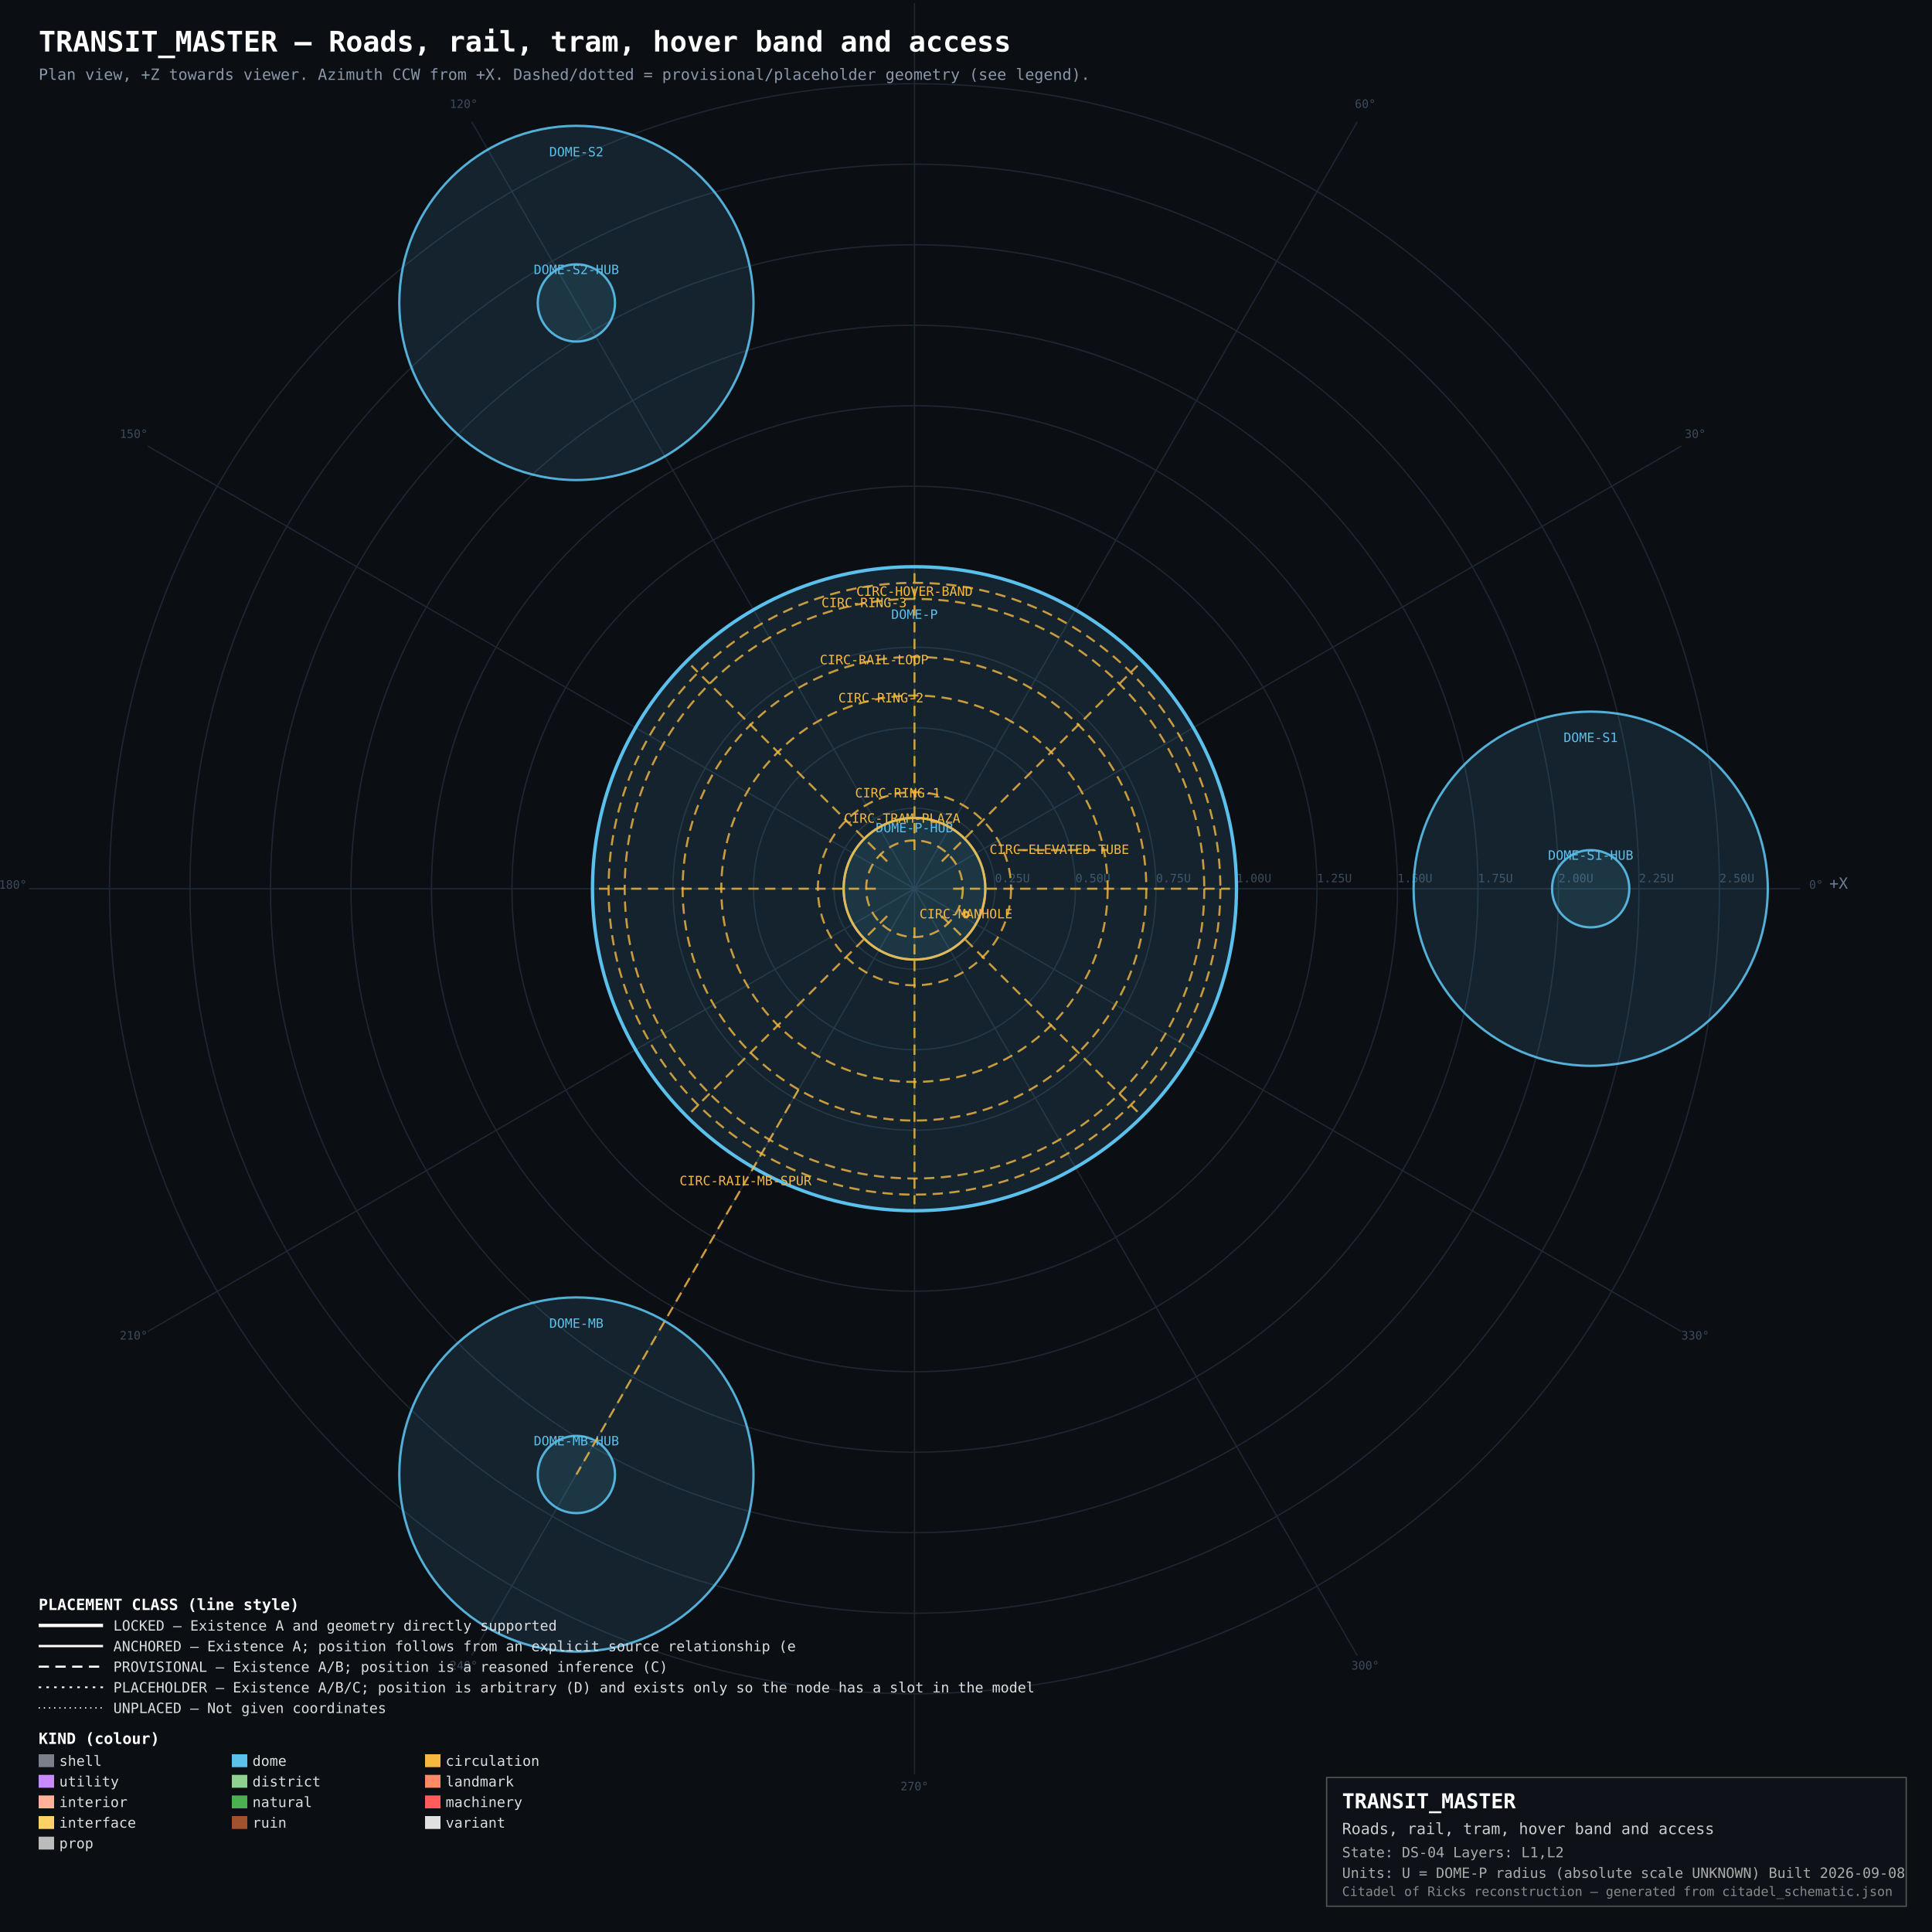
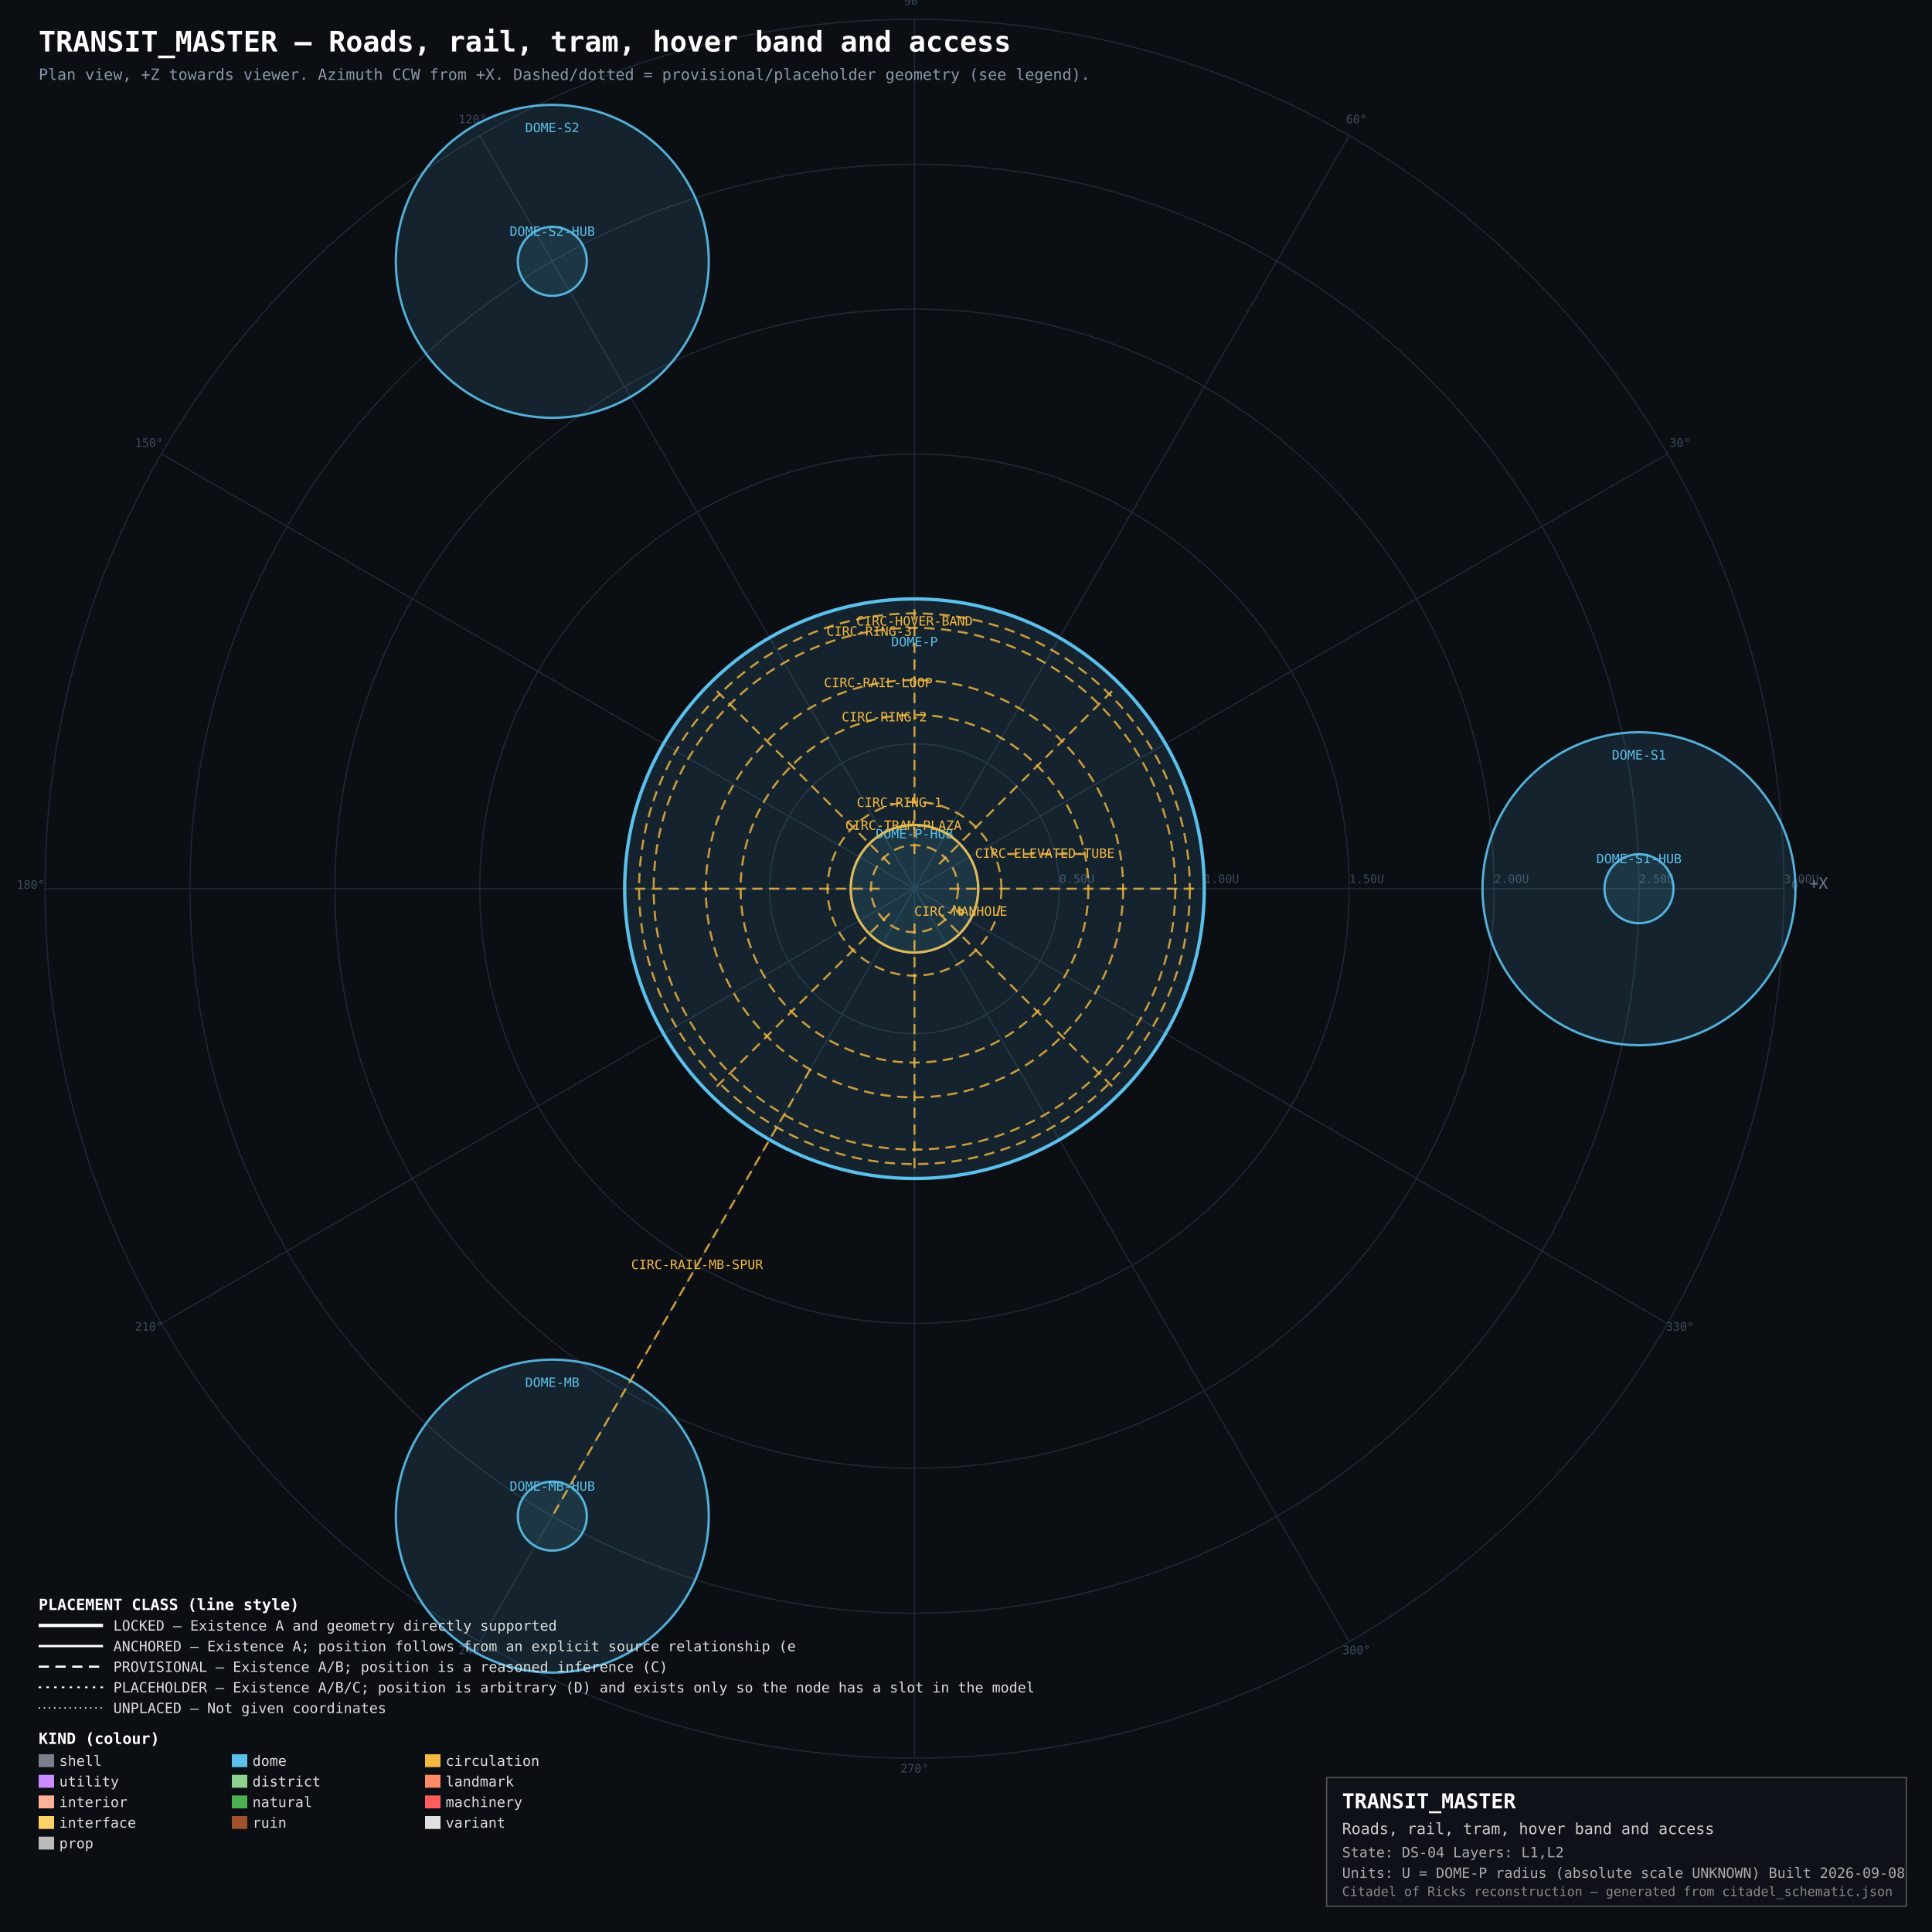
<svg xmlns="http://www.w3.org/2000/svg" width="1500" height="1500" viewBox="0 0 1500 1500" font-family="ui-monospace, Consolas, monospace">
  <rect width="1500" height="1500" fill="#0b0e13" />
-   <circle cx="710.0" cy="690.0" r="62.5" stroke="#1e2733" stroke-width="1" fill="none" />
-   <text x="772.5" y="685.0" font-size="9" text-anchor="start" fill="#3b4a5c" font-family="ui-monospace, Consolas, monospace">0.25U</text>
-   <circle cx="710.0" cy="690.0" r="125.0" stroke="#1e2733" stroke-width="1" fill="none" />
-   <text x="835.0" y="685.0" font-size="9" text-anchor="start" fill="#3b4a5c" font-family="ui-monospace, Consolas, monospace">0.50U</text>
-   <circle cx="710.0" cy="690.0" r="187.5" stroke="#1e2733" stroke-width="1" fill="none" />
-   <text x="897.5" y="685.0" font-size="9" text-anchor="start" fill="#3b4a5c" font-family="ui-monospace, Consolas, monospace">0.75U</text>
-   <circle cx="710.0" cy="690.0" r="250.0" stroke="#1e2733" stroke-width="1" fill="none" />
-   <text x="960.0" y="685.0" font-size="9" text-anchor="start" fill="#3b4a5c" font-family="ui-monospace, Consolas, monospace">1.00U</text>
-   <circle cx="710.0" cy="690.0" r="312.5" stroke="#1e2733" stroke-width="1" fill="none" />
-   <text x="1022.5" y="685.0" font-size="9" text-anchor="start" fill="#3b4a5c" font-family="ui-monospace, Consolas, monospace">1.25U</text>
-   <circle cx="710.0" cy="690.0" r="375.0" stroke="#1e2733" stroke-width="1" fill="none" />
-   <text x="1085.0" y="685.0" font-size="9" text-anchor="start" fill="#3b4a5c" font-family="ui-monospace, Consolas, monospace">1.50U</text>
-   <circle cx="710.0" cy="690.0" r="437.5" stroke="#1e2733" stroke-width="1" fill="none" />
-   <text x="1147.5" y="685.0" font-size="9" text-anchor="start" fill="#3b4a5c" font-family="ui-monospace, Consolas, monospace">1.75U</text>
-   <circle cx="710.0" cy="690.0" r="500.0" stroke="#1e2733" stroke-width="1" fill="none" />
-   <text x="1210.0" y="685.0" font-size="9" text-anchor="start" fill="#3b4a5c" font-family="ui-monospace, Consolas, monospace">2.00U</text>
+   <circle cx="710.0" cy="690.0" r="112.5" stroke="#1e2733" stroke-width="1" fill="none" />
+   <text x="822.5" y="685.5" font-size="9" text-anchor="start" fill="#3b4a5c" font-family="ui-monospace, Consolas, monospace">0.50U</text>
+   <circle cx="710.0" cy="690.0" r="225.0" stroke="#1e2733" stroke-width="1" fill="none" />
+   <text x="935.0" y="685.5" font-size="9" text-anchor="start" fill="#3b4a5c" font-family="ui-monospace, Consolas, monospace">1.00U</text>
+   <circle cx="710.0" cy="690.0" r="337.5" stroke="#1e2733" stroke-width="1" fill="none" />
+   <text x="1047.5" y="685.5" font-size="9" text-anchor="start" fill="#3b4a5c" font-family="ui-monospace, Consolas, monospace">1.50U</text>
+   <circle cx="710.0" cy="690.0" r="450.0" stroke="#1e2733" stroke-width="1" fill="none" />
+   <text x="1160.0" y="685.5" font-size="9" text-anchor="start" fill="#3b4a5c" font-family="ui-monospace, Consolas, monospace">2.00U</text>
  <circle cx="710.0" cy="690.0" r="562.5" stroke="#1e2733" stroke-width="1" fill="none" />
-   <text x="1272.5" y="685.0" font-size="9" text-anchor="start" fill="#3b4a5c" font-family="ui-monospace, Consolas, monospace">2.25U</text>
-   <circle cx="710.0" cy="690.0" r="625.0" stroke="#1e2733" stroke-width="1" fill="none" />
-   <text x="1335.0" y="685.0" font-size="9" text-anchor="start" fill="#3b4a5c" font-family="ui-monospace, Consolas, monospace">2.50U</text>
-   <line x1="710.0" y1="690.0" x2="1397.5" y2="690.0" stroke="#1e2733" stroke-width="1" />
-   <text x="1410.0" y="690.0" font-size="9" text-anchor="middle" fill="#3b4a5c" font-family="ui-monospace, Consolas, monospace">0°</text>
-   <line x1="710.0" y1="690.0" x2="1305.4" y2="346.3" stroke="#1e2733" stroke-width="1" />
-   <text x="1316.2" y="340.0" font-size="9" text-anchor="middle" fill="#3b4a5c" font-family="ui-monospace, Consolas, monospace">30°</text>
-   <line x1="710.0" y1="690.0" x2="1053.8" y2="94.6" stroke="#1e2733" stroke-width="1" />
-   <text x="1060.0" y="83.8" font-size="9" text-anchor="middle" fill="#3b4a5c" font-family="ui-monospace, Consolas, monospace">60°</text>
-   <line x1="710.0" y1="690.0" x2="710.0" y2="2.5" stroke="#1e2733" stroke-width="1" />
-   <text x="710.0" y="-10.0" font-size="9" text-anchor="middle" fill="#3b4a5c" font-family="ui-monospace, Consolas, monospace">90°</text>
-   <line x1="710.0" y1="690.0" x2="366.3" y2="94.6" stroke="#1e2733" stroke-width="1" />
-   <text x="360.0" y="83.8" font-size="9" text-anchor="middle" fill="#3b4a5c" font-family="ui-monospace, Consolas, monospace">120°</text>
-   <line x1="710.0" y1="690.0" x2="114.6" y2="346.3" stroke="#1e2733" stroke-width="1" />
-   <text x="103.8" y="340.0" font-size="9" text-anchor="middle" fill="#3b4a5c" font-family="ui-monospace, Consolas, monospace">150°</text>
-   <line x1="710.0" y1="690.0" x2="22.5" y2="690.0" stroke="#1e2733" stroke-width="1" />
-   <text x="10.0" y="690.0" font-size="9" text-anchor="middle" fill="#3b4a5c" font-family="ui-monospace, Consolas, monospace">180°</text>
-   <line x1="710.0" y1="690.0" x2="114.6" y2="1033.8" stroke="#1e2733" stroke-width="1" />
-   <text x="103.8" y="1040.0" font-size="9" text-anchor="middle" fill="#3b4a5c" font-family="ui-monospace, Consolas, monospace">210°</text>
-   <line x1="710.0" y1="690.0" x2="366.2" y2="1285.4" stroke="#1e2733" stroke-width="1" />
-   <text x="360.0" y="1296.2" font-size="9" text-anchor="middle" fill="#3b4a5c" font-family="ui-monospace, Consolas, monospace">240°</text>
-   <line x1="710.0" y1="690.0" x2="710.0" y2="1377.5" stroke="#1e2733" stroke-width="1" />
-   <text x="710.0" y="1390.0" font-size="9" text-anchor="middle" fill="#3b4a5c" font-family="ui-monospace, Consolas, monospace">270°</text>
-   <line x1="710.0" y1="690.0" x2="1053.8" y2="1285.4" stroke="#1e2733" stroke-width="1" />
-   <text x="1060.0" y="1296.2" font-size="9" text-anchor="middle" fill="#3b4a5c" font-family="ui-monospace, Consolas, monospace">300°</text>
-   <line x1="710.0" y1="690.0" x2="1305.4" y2="1033.8" stroke="#1e2733" stroke-width="1" />
-   <text x="1316.2" y="1040.0" font-size="9" text-anchor="middle" fill="#3b4a5c" font-family="ui-monospace, Consolas, monospace">330°</text>
-   <text x="1427.5" y="690.0" font-size="12" text-anchor="middle" fill="#6b7c93" font-family="ui-monospace, Consolas, monospace">+X</text>
-   <text x="710.0" y="-27.5" font-size="12" text-anchor="middle" fill="#6b7c93" font-family="ui-monospace, Consolas, monospace">+Y</text>
+   <text x="1272.5" y="685.5" font-size="9" text-anchor="start" fill="#3b4a5c" font-family="ui-monospace, Consolas, monospace">2.50U</text>
+   <circle cx="710.0" cy="690.0" r="675.0" stroke="#1e2733" stroke-width="1" fill="none" />
+   <text x="1385.0" y="685.5" font-size="9" text-anchor="start" fill="#3b4a5c" font-family="ui-monospace, Consolas, monospace">3.00U</text>
+   <line x1="710.0" y1="690.0" x2="1385.0" y2="690.0" stroke="#1e2733" stroke-width="1" />
+   <text x="1396.2" y="690.0" font-size="9" text-anchor="middle" fill="#3b4a5c" font-family="ui-monospace, Consolas, monospace">0°</text>
+   <line x1="710.0" y1="690.0" x2="1294.6" y2="352.5" stroke="#1e2733" stroke-width="1" />
+   <text x="1304.3" y="346.9" font-size="9" text-anchor="middle" fill="#3b4a5c" font-family="ui-monospace, Consolas, monospace">30°</text>
+   <line x1="710.0" y1="690.0" x2="1047.5" y2="105.4" stroke="#1e2733" stroke-width="1" />
+   <text x="1053.1" y="95.7" font-size="9" text-anchor="middle" fill="#3b4a5c" font-family="ui-monospace, Consolas, monospace">60°</text>
+   <line x1="710.0" y1="690.0" x2="710.0" y2="15.0" stroke="#1e2733" stroke-width="1" />
+   <text x="710.0" y="3.8" font-size="9" text-anchor="middle" fill="#3b4a5c" font-family="ui-monospace, Consolas, monospace">90°</text>
+   <line x1="710.0" y1="690.0" x2="372.5" y2="105.4" stroke="#1e2733" stroke-width="1" />
+   <text x="366.9" y="95.7" font-size="9" text-anchor="middle" fill="#3b4a5c" font-family="ui-monospace, Consolas, monospace">120°</text>
+   <line x1="710.0" y1="690.0" x2="125.4" y2="352.5" stroke="#1e2733" stroke-width="1" />
+   <text x="115.7" y="346.9" font-size="9" text-anchor="middle" fill="#3b4a5c" font-family="ui-monospace, Consolas, monospace">150°</text>
+   <line x1="710.0" y1="690.0" x2="35.0" y2="690.0" stroke="#1e2733" stroke-width="1" />
+   <text x="23.8" y="690.0" font-size="9" text-anchor="middle" fill="#3b4a5c" font-family="ui-monospace, Consolas, monospace">180°</text>
+   <line x1="710.0" y1="690.0" x2="125.4" y2="1027.5" stroke="#1e2733" stroke-width="1" />
+   <text x="115.7" y="1033.1" font-size="9" text-anchor="middle" fill="#3b4a5c" font-family="ui-monospace, Consolas, monospace">210°</text>
+   <line x1="710.0" y1="690.0" x2="372.5" y2="1274.6" stroke="#1e2733" stroke-width="1" />
+   <text x="366.9" y="1284.3" font-size="9" text-anchor="middle" fill="#3b4a5c" font-family="ui-monospace, Consolas, monospace">240°</text>
+   <line x1="710.0" y1="690.0" x2="710.0" y2="1365.0" stroke="#1e2733" stroke-width="1" />
+   <text x="710.0" y="1376.2" font-size="9" text-anchor="middle" fill="#3b4a5c" font-family="ui-monospace, Consolas, monospace">270°</text>
+   <line x1="710.0" y1="690.0" x2="1047.5" y2="1274.6" stroke="#1e2733" stroke-width="1" />
+   <text x="1053.1" y="1284.3" font-size="9" text-anchor="middle" fill="#3b4a5c" font-family="ui-monospace, Consolas, monospace">300°</text>
+   <line x1="710.0" y1="690.0" x2="1294.6" y2="1027.5" stroke="#1e2733" stroke-width="1" />
+   <text x="1304.3" y="1033.1" font-size="9" text-anchor="middle" fill="#3b4a5c" font-family="ui-monospace, Consolas, monospace">330°</text>
+   <text x="1412.0" y="690.0" font-size="12" text-anchor="middle" fill="#6b7c93" font-family="ui-monospace, Consolas, monospace">+X</text>
+   <text x="710.0" y="-12.0" font-size="12" text-anchor="middle" fill="#6b7c93" font-family="ui-monospace, Consolas, monospace">+Y</text>
  <text x="30" y="40" font-size="22" fill="#fff" font-weight="bold">TRANSIT_MASTER — Roads, rail, tram, hover band and access</text>
  <text x="30" y="62" font-size="12" fill="#8a97a8">Plan view, +Z towards viewer. Azimuth CCW from +X. Dashed/dotted = provisional/placeholder geometry (see legend).</text>
-   <circle cx="710.0" cy="690.0" r="250.0" stroke="#5bc0eb" stroke-width="2.6" stroke-opacity="1.0" fill="#5bc0eb" fill-opacity="0.12" />
-   <text x="710.0" y="480.5" font-size="10" text-anchor="middle" fill="#5bc0eb" font-family="ui-monospace, Consolas, monospace">DOME-P</text>
-   <circle cx="1235.0" cy="690.0" r="137.5" stroke="#5bc0eb" stroke-width="1.8" stroke-opacity="0.9" fill="#5bc0eb" fill-opacity="0.12" />
-   <text x="1235.0" y="576.1" font-size="10" text-anchor="middle" fill="#5bc0eb" font-family="ui-monospace, Consolas, monospace">DOME-S1</text>
-   <circle cx="447.5" cy="235.2" r="137.5" stroke="#5bc0eb" stroke-width="1.8" stroke-opacity="0.9" fill="#5bc0eb" fill-opacity="0.12" />
-   <text x="447.5" y="121.4" font-size="10" text-anchor="middle" fill="#5bc0eb" font-family="ui-monospace, Consolas, monospace">DOME-S2</text>
-   <circle cx="447.5" cy="1144.8" r="137.5" stroke="#5bc0eb" stroke-width="1.8" stroke-opacity="0.9" fill="#5bc0eb" fill-opacity="0.12" />
-   <text x="447.5" y="1030.9" font-size="10" text-anchor="middle" fill="#5bc0eb" font-family="ui-monospace, Consolas, monospace">DOME-MB</text>
-   <circle cx="710.0" cy="690.0" r="55.0" stroke="#5bc0eb" stroke-width="1.8" stroke-opacity="0.9" fill="#5bc0eb" fill-opacity="0.12" />
-   <text x="710.0" y="646.2" font-size="10" text-anchor="middle" fill="#5bc0eb" font-family="ui-monospace, Consolas, monospace">DOME-P-HUB</text>
-   <circle cx="1235.0" cy="690.0" r="30.0" stroke="#5bc0eb" stroke-width="1.8" stroke-opacity="0.9" fill="#5bc0eb" fill-opacity="0.12" />
-   <text x="1235.0" y="667.5" font-size="10" text-anchor="middle" fill="#5bc0eb" font-family="ui-monospace, Consolas, monospace">DOME-S1-HUB</text>
-   <circle cx="447.5" cy="235.2" r="30.0" stroke="#5bc0eb" stroke-width="1.8" stroke-opacity="0.9" fill="#5bc0eb" fill-opacity="0.12" />
-   <text x="447.5" y="212.8" font-size="10" text-anchor="middle" fill="#5bc0eb" font-family="ui-monospace, Consolas, monospace">DOME-S2-HUB</text>
-   <circle cx="447.5" cy="1144.8" r="30.0" stroke="#5bc0eb" stroke-width="1.8" stroke-opacity="0.9" fill="#5bc0eb" fill-opacity="0.12" />
-   <text x="447.5" y="1122.2" font-size="10" text-anchor="middle" fill="#5bc0eb" font-family="ui-monospace, Consolas, monospace">DOME-MB-HUB</text>
-   <circle cx="710.0" cy="690.0" r="75.0" stroke="#f5b942" stroke-width="1.6" stroke-opacity="0.8" stroke-dasharray="8,5" fill="none" />
-   <text x="697.0" y="619.1" font-size="10" text-anchor="middle" fill="#f5b942" font-family="ui-monospace, Consolas, monospace">CIRC-RING-1</text>
-   <circle cx="710.0" cy="690.0" r="150.0" stroke="#f5b942" stroke-width="1.6" stroke-opacity="0.8" stroke-dasharray="8,5" fill="none" />
-   <text x="684.0" y="545.3" font-size="10" text-anchor="middle" fill="#f5b942" font-family="ui-monospace, Consolas, monospace">CIRC-RING-2</text>
-   <circle cx="710.0" cy="690.0" r="225.0" stroke="#f5b942" stroke-width="1.6" stroke-opacity="0.8" stroke-dasharray="8,5" fill="none" />
-   <text x="670.9" y="471.4" font-size="10" text-anchor="middle" fill="#f5b942" font-family="ui-monospace, Consolas, monospace">CIRC-RING-3</text>
-   <line x1="740.0" y1="690.0" x2="955.0" y2="690.0" stroke="#f5b942" stroke-width="1.6" stroke-opacity="0.8" stroke-dasharray="8,5" fill="none" />
-   <line x1="731.2" y1="668.8" x2="883.2" y2="516.8" stroke="#f5b942" stroke-width="1.6" stroke-opacity="0.8" stroke-dasharray="8,5" fill="none" />
-   <line x1="710.0" y1="660.0" x2="710.0" y2="445.0" stroke="#f5b942" stroke-width="1.6" stroke-opacity="0.8" stroke-dasharray="8,5" fill="none" />
-   <line x1="688.8" y1="668.8" x2="536.8" y2="516.8" stroke="#f5b942" stroke-width="1.6" stroke-opacity="0.8" stroke-dasharray="8,5" fill="none" />
-   <line x1="680.0" y1="690.0" x2="465.0" y2="690.0" stroke="#f5b942" stroke-width="1.6" stroke-opacity="0.8" stroke-dasharray="8,5" fill="none" />
-   <line x1="688.8" y1="711.2" x2="536.8" y2="863.2" stroke="#f5b942" stroke-width="1.6" stroke-opacity="0.8" stroke-dasharray="8,5" fill="none" />
-   <line x1="710.0" y1="720.0" x2="710.0" y2="935.0" stroke="#f5b942" stroke-width="1.6" stroke-opacity="0.8" stroke-dasharray="8,5" fill="none" />
-   <line x1="731.2" y1="711.2" x2="883.2" y2="863.2" stroke="#f5b942" stroke-width="1.6" stroke-opacity="0.8" stroke-dasharray="8,5" fill="none" />
-   <circle cx="710.0" cy="690.0" r="180.0" stroke="#f5b942" stroke-width="1.6" stroke-opacity="0.8" stroke-dasharray="8,5" fill="none" />
-   <text x="678.7" y="515.7" font-size="10" text-anchor="middle" fill="#f5b942" font-family="ui-monospace, Consolas, monospace">CIRC-RAIL-LOOP</text>
-   <polyline points="620.0,846.0 591.2,895.8 578.8,917.2 512.5,1032.0 447.5,1144.8" stroke="#f5b942" stroke-width="1.6" stroke-opacity="0.8" stroke-dasharray="8,5" fill="none" />
-   <text x="578.8" y="920.2" font-size="10" text-anchor="middle" fill="#f5b942" font-family="ui-monospace, Consolas, monospace">CIRC-RAIL-MB-SPUR</text>
-   <circle cx="710.0" cy="690.0" r="55.0" stroke="#f5b942" stroke-width="1.8" stroke-opacity="0.9" fill="none" />
-   <text x="700.4" y="638.8" font-size="10" text-anchor="middle" fill="#f5b942" font-family="ui-monospace, Consolas, monospace">CIRC-TRAM-PLAZA</text>
-   <circle cx="710.0" cy="690.0" r="237.5" stroke="#f5b942" stroke-width="1.6" stroke-opacity="0.8" stroke-dasharray="8,5" fill="none" />
-   <circle cx="710.0" cy="690.0" r="37.5" stroke="#f5b942" stroke-width="1.6" stroke-opacity="0.8" stroke-dasharray="8,5" fill="none" />
-   <text x="710.0" y="462.6" font-size="10" text-anchor="middle" fill="#f5b942" font-family="ui-monospace, Consolas, monospace">CIRC-HOVER-BAND</text>
-   <circle cx="750.0" cy="710.0" r="2.0" stroke="#f5b942" stroke-width="1.8" stroke-opacity="0.9" fill="#f5b942" fill-opacity="0.12" />
-   <text x="750.0" y="713.0" font-size="10" text-anchor="middle" fill="#f5b942" font-family="ui-monospace, Consolas, monospace">CIRC-MANHOLE</text>
-   <polyline points="790.0,660.0 822.5,660.0 860.0,660.0" stroke="#f5b942" stroke-width="1.6" stroke-opacity="0.8" stroke-dasharray="8,5" fill="none" />
-   <text x="822.5" y="663.0" font-size="10" text-anchor="middle" fill="#f5b942" font-family="ui-monospace, Consolas, monospace">CIRC-ELEVATED-TUBE</text>
+   <circle cx="710.0" cy="690.0" r="225.0" stroke="#5bc0eb" stroke-width="2.6" stroke-opacity="1.0" fill="#5bc0eb" fill-opacity="0.12" />
+   <text x="710.0" y="501.8" font-size="10" text-anchor="middle" fill="#5bc0eb" font-family="ui-monospace, Consolas, monospace">DOME-P</text>
+   <circle cx="1272.5" cy="690.0" r="121.5" stroke="#5bc0eb" stroke-width="1.8" stroke-opacity="0.9" fill="#5bc0eb" fill-opacity="0.12" />
+   <text x="1272.5" y="589.7" font-size="10" text-anchor="middle" fill="#5bc0eb" font-family="ui-monospace, Consolas, monospace">DOME-S1</text>
+   <circle cx="428.8" cy="202.9" r="121.5" stroke="#5bc0eb" stroke-width="1.8" stroke-opacity="0.9" fill="#5bc0eb" fill-opacity="0.12" />
+   <text x="428.8" y="102.6" font-size="10" text-anchor="middle" fill="#5bc0eb" font-family="ui-monospace, Consolas, monospace">DOME-S2</text>
+   <circle cx="428.8" cy="1177.1" r="121.5" stroke="#5bc0eb" stroke-width="1.8" stroke-opacity="0.9" fill="#5bc0eb" fill-opacity="0.12" />
+   <text x="428.8" y="1076.8" font-size="10" text-anchor="middle" fill="#5bc0eb" font-family="ui-monospace, Consolas, monospace">DOME-MB</text>
+   <circle cx="710.0" cy="690.0" r="49.5" stroke="#5bc0eb" stroke-width="1.8" stroke-opacity="0.9" fill="#5bc0eb" fill-opacity="0.12" />
+   <text x="710.0" y="650.9" font-size="10" text-anchor="middle" fill="#5bc0eb" font-family="ui-monospace, Consolas, monospace">DOME-P-HUB</text>
+   <circle cx="1272.5" cy="690.0" r="26.8" stroke="#5bc0eb" stroke-width="1.8" stroke-opacity="0.9" fill="#5bc0eb" fill-opacity="0.12" />
+   <text x="1272.5" y="670.2" font-size="10" text-anchor="middle" fill="#5bc0eb" font-family="ui-monospace, Consolas, monospace">DOME-S1-HUB</text>
+   <circle cx="428.8" cy="202.9" r="26.8" stroke="#5bc0eb" stroke-width="1.8" stroke-opacity="0.9" fill="#5bc0eb" fill-opacity="0.12" />
+   <text x="428.8" y="183.1" font-size="10" text-anchor="middle" fill="#5bc0eb" font-family="ui-monospace, Consolas, monospace">DOME-S2-HUB</text>
+   <circle cx="428.8" cy="1177.1" r="26.8" stroke="#5bc0eb" stroke-width="1.8" stroke-opacity="0.9" fill="#5bc0eb" fill-opacity="0.12" />
+   <text x="428.8" y="1157.4" font-size="10" text-anchor="middle" fill="#5bc0eb" font-family="ui-monospace, Consolas, monospace">DOME-MB-HUB</text>
+   <circle cx="710.0" cy="690.0" r="67.5" stroke="#f5b942" stroke-width="1.6" stroke-opacity="0.8" stroke-dasharray="8,5" fill="none" />
+   <text x="698.3" y="626.5" font-size="10" text-anchor="middle" fill="#f5b942" font-family="ui-monospace, Consolas, monospace">CIRC-RING-1</text>
+   <circle cx="710.0" cy="690.0" r="135.0" stroke="#f5b942" stroke-width="1.6" stroke-opacity="0.8" stroke-dasharray="8,5" fill="none" />
+   <text x="686.6" y="560.1" font-size="10" text-anchor="middle" fill="#f5b942" font-family="ui-monospace, Consolas, monospace">CIRC-RING-2</text>
+   <circle cx="710.0" cy="690.0" r="202.5" stroke="#f5b942" stroke-width="1.6" stroke-opacity="0.8" stroke-dasharray="8,5" fill="none" />
+   <text x="674.8" y="493.6" font-size="10" text-anchor="middle" fill="#f5b942" font-family="ui-monospace, Consolas, monospace">CIRC-RING-3</text>
+   <line x1="737.0" y1="690.0" x2="930.5" y2="690.0" stroke="#f5b942" stroke-width="1.6" stroke-opacity="0.8" stroke-dasharray="8,5" fill="none" />
+   <line x1="729.1" y1="670.9" x2="865.9" y2="534.1" stroke="#f5b942" stroke-width="1.6" stroke-opacity="0.8" stroke-dasharray="8,5" fill="none" />
+   <line x1="710.0" y1="663.0" x2="710.0" y2="469.5" stroke="#f5b942" stroke-width="1.6" stroke-opacity="0.8" stroke-dasharray="8,5" fill="none" />
+   <line x1="690.9" y1="670.9" x2="554.1" y2="534.1" stroke="#f5b942" stroke-width="1.6" stroke-opacity="0.8" stroke-dasharray="8,5" fill="none" />
+   <line x1="683.0" y1="690.0" x2="489.5" y2="690.0" stroke="#f5b942" stroke-width="1.6" stroke-opacity="0.8" stroke-dasharray="8,5" fill="none" />
+   <line x1="690.9" y1="709.1" x2="554.1" y2="845.9" stroke="#f5b942" stroke-width="1.6" stroke-opacity="0.8" stroke-dasharray="8,5" fill="none" />
+   <line x1="710.0" y1="717.0" x2="710.0" y2="910.5" stroke="#f5b942" stroke-width="1.6" stroke-opacity="0.8" stroke-dasharray="8,5" fill="none" />
+   <line x1="729.1" y1="709.1" x2="865.9" y2="845.9" stroke="#f5b942" stroke-width="1.6" stroke-opacity="0.8" stroke-dasharray="8,5" fill="none" />
+   <circle cx="710.0" cy="690.0" r="162.0" stroke="#f5b942" stroke-width="1.6" stroke-opacity="0.8" stroke-dasharray="8,5" fill="none" />
+   <text x="681.9" y="533.5" font-size="10" text-anchor="middle" fill="#f5b942" font-family="ui-monospace, Consolas, monospace">CIRC-RAIL-LOOP</text>
+   <polyline points="629.0,830.4 600.9,879.0 594.1,890.7 541.2,982.3 489.5,1071.8 428.8,1177.1" stroke="#f5b942" stroke-width="1.6" stroke-opacity="0.8" stroke-dasharray="8,5" fill="none" />
+   <text x="541.2" y="985.3" font-size="10" text-anchor="middle" fill="#f5b942" font-family="ui-monospace, Consolas, monospace">CIRC-RAIL-MB-SPUR</text>
+   <circle cx="710.0" cy="690.0" r="49.5" stroke="#f5b942" stroke-width="1.8" stroke-opacity="0.9" fill="none" />
+   <text x="701.4" y="644.3" font-size="10" text-anchor="middle" fill="#f5b942" font-family="ui-monospace, Consolas, monospace">CIRC-TRAM-PLAZA</text>
+   <circle cx="710.0" cy="690.0" r="213.8" stroke="#f5b942" stroke-width="1.6" stroke-opacity="0.8" stroke-dasharray="8,5" fill="none" />
+   <circle cx="710.0" cy="690.0" r="33.8" stroke="#f5b942" stroke-width="1.6" stroke-opacity="0.8" stroke-dasharray="8,5" fill="none" />
+   <text x="710.0" y="485.7" font-size="10" text-anchor="middle" fill="#f5b942" font-family="ui-monospace, Consolas, monospace">CIRC-HOVER-BAND</text>
+   <circle cx="746.0" cy="708.0" r="1.8" stroke="#f5b942" stroke-width="1.8" stroke-opacity="0.9" fill="#f5b942" fill-opacity="0.12" />
+   <text x="746.0" y="711.0" font-size="10" text-anchor="middle" fill="#f5b942" font-family="ui-monospace, Consolas, monospace">CIRC-MANHOLE</text>
+   <polyline points="782.0,663.0 811.2,663.0 845.0,663.0" stroke="#f5b942" stroke-width="1.6" stroke-opacity="0.8" stroke-dasharray="8,5" fill="none" />
+   <text x="811.2" y="666.0" font-size="10" text-anchor="middle" fill="#f5b942" font-family="ui-monospace, Consolas, monospace">CIRC-ELEVATED-TUBE</text>
  <text x="30" y="1250" font-size="12" fill="#fff" font-family="ui-monospace, Consolas, monospace" font-weight="bold">PLACEMENT CLASS (line style)</text>
  <line x1="30" y1="1262" x2="80" y2="1262" stroke="#fff" stroke-width="2.6" />
  <text x="88" y="1266" font-size="11" fill="#ddd" font-family="ui-monospace, Consolas, monospace">LOCKED — Existence A and geometry directly supported</text>
  <line x1="30" y1="1278" x2="80" y2="1278" stroke="#fff" stroke-width="1.8" />
  <text x="88" y="1282" font-size="11" fill="#ddd" font-family="ui-monospace, Consolas, monospace">ANCHORED — Existence A; position follows from an explicit source relationship (e</text>
  <line x1="30" y1="1294" x2="80" y2="1294" stroke="#fff" stroke-width="1.6" stroke-dasharray="8,5" />
  <text x="88" y="1298" font-size="11" fill="#ddd" font-family="ui-monospace, Consolas, monospace">PROVISIONAL — Existence A/B; position is a reasoned inference (C)</text>
  <line x1="30" y1="1310" x2="80" y2="1310" stroke="#fff" stroke-width="1.3" stroke-dasharray="2,4" />
  <text x="88" y="1314" font-size="11" fill="#ddd" font-family="ui-monospace, Consolas, monospace">PLACEHOLDER — Existence A/B/C; position is arbitrary (D) and exists only so the node has a slot in the model</text>
  <line x1="30" y1="1326" x2="80" y2="1326" stroke="#fff" stroke-width="1.0" stroke-dasharray="1,3" />
  <text x="88" y="1330" font-size="11" fill="#ddd" font-family="ui-monospace, Consolas, monospace">UNPLACED — Not given coordinates</text>
  <text x="30" y="1354" font-size="12" fill="#fff" font-family="ui-monospace, Consolas, monospace" font-weight="bold">KIND (colour)</text>
  <rect x="30" y="1362" width="12" height="10" fill="#7a7f8a" />
  <text x="46" y="1371" font-size="11" fill="#ddd" font-family="ui-monospace, Consolas, monospace">shell</text>
  <rect x="180" y="1362" width="12" height="10" fill="#5bc0eb" />
  <text x="196" y="1371" font-size="11" fill="#ddd" font-family="ui-monospace, Consolas, monospace">dome</text>
  <rect x="330" y="1362" width="12" height="10" fill="#f5b942" />
  <text x="346" y="1371" font-size="11" fill="#ddd" font-family="ui-monospace, Consolas, monospace">circulation</text>
  <rect x="30" y="1378" width="12" height="10" fill="#c98bff" />
  <text x="46" y="1387" font-size="11" fill="#ddd" font-family="ui-monospace, Consolas, monospace">utility</text>
  <rect x="180" y="1378" width="12" height="10" fill="#8fd18f" />
  <text x="196" y="1387" font-size="11" fill="#ddd" font-family="ui-monospace, Consolas, monospace">district</text>
  <rect x="330" y="1378" width="12" height="10" fill="#ff8a65" />
  <text x="346" y="1387" font-size="11" fill="#ddd" font-family="ui-monospace, Consolas, monospace">landmark</text>
  <rect x="30" y="1394" width="12" height="10" fill="#ffb199" />
  <text x="46" y="1403" font-size="11" fill="#ddd" font-family="ui-monospace, Consolas, monospace">interior</text>
  <rect x="180" y="1394" width="12" height="10" fill="#4caf50" />
  <text x="196" y="1403" font-size="11" fill="#ddd" font-family="ui-monospace, Consolas, monospace">natural</text>
  <rect x="330" y="1394" width="12" height="10" fill="#ff5c5c" />
  <text x="346" y="1403" font-size="11" fill="#ddd" font-family="ui-monospace, Consolas, monospace">machinery</text>
  <rect x="30" y="1410" width="12" height="10" fill="#ffd166" />
  <text x="46" y="1419" font-size="11" fill="#ddd" font-family="ui-monospace, Consolas, monospace">interface</text>
  <rect x="180" y="1410" width="12" height="10" fill="#a0522d" />
  <text x="196" y="1419" font-size="11" fill="#ddd" font-family="ui-monospace, Consolas, monospace">ruin</text>
  <rect x="330" y="1410" width="12" height="10" fill="#e0e0e0" />
  <text x="346" y="1419" font-size="11" fill="#ddd" font-family="ui-monospace, Consolas, monospace">variant</text>
  <rect x="30" y="1426" width="12" height="10" fill="#bbbbbb" />
  <text x="46" y="1435" font-size="11" fill="#ddd" font-family="ui-monospace, Consolas, monospace">prop</text>
  <rect x="1030" y="1380" width="450" height="100" fill="#0e1218" stroke="#555" />
  <text x="1042" y="1404" font-size="16" fill="#fff" font-family="ui-monospace, Consolas, monospace" font-weight="bold">TRANSIT_MASTER</text>
  <text x="1042" y="1424" font-size="12" fill="#ccc" font-family="ui-monospace, Consolas, monospace">Roads, rail, tram, hover band and access</text>
  <text x="1042" y="1442" font-size="11" fill="#aaa" font-family="ui-monospace, Consolas, monospace">State: DS-04   Layers: L1,L2</text>
  <text x="1042" y="1458" font-size="11" fill="#aaa" font-family="ui-monospace, Consolas, monospace">Units: U = DOME-P radius (absolute scale UNKNOWN)   Built 2026-09-08</text>
  <text x="1042" y="1472" font-size="10" fill="#888" font-family="ui-monospace, Consolas, monospace">Citadel of Ricks reconstruction — generated from citadel_schematic.json</text>
</svg>
